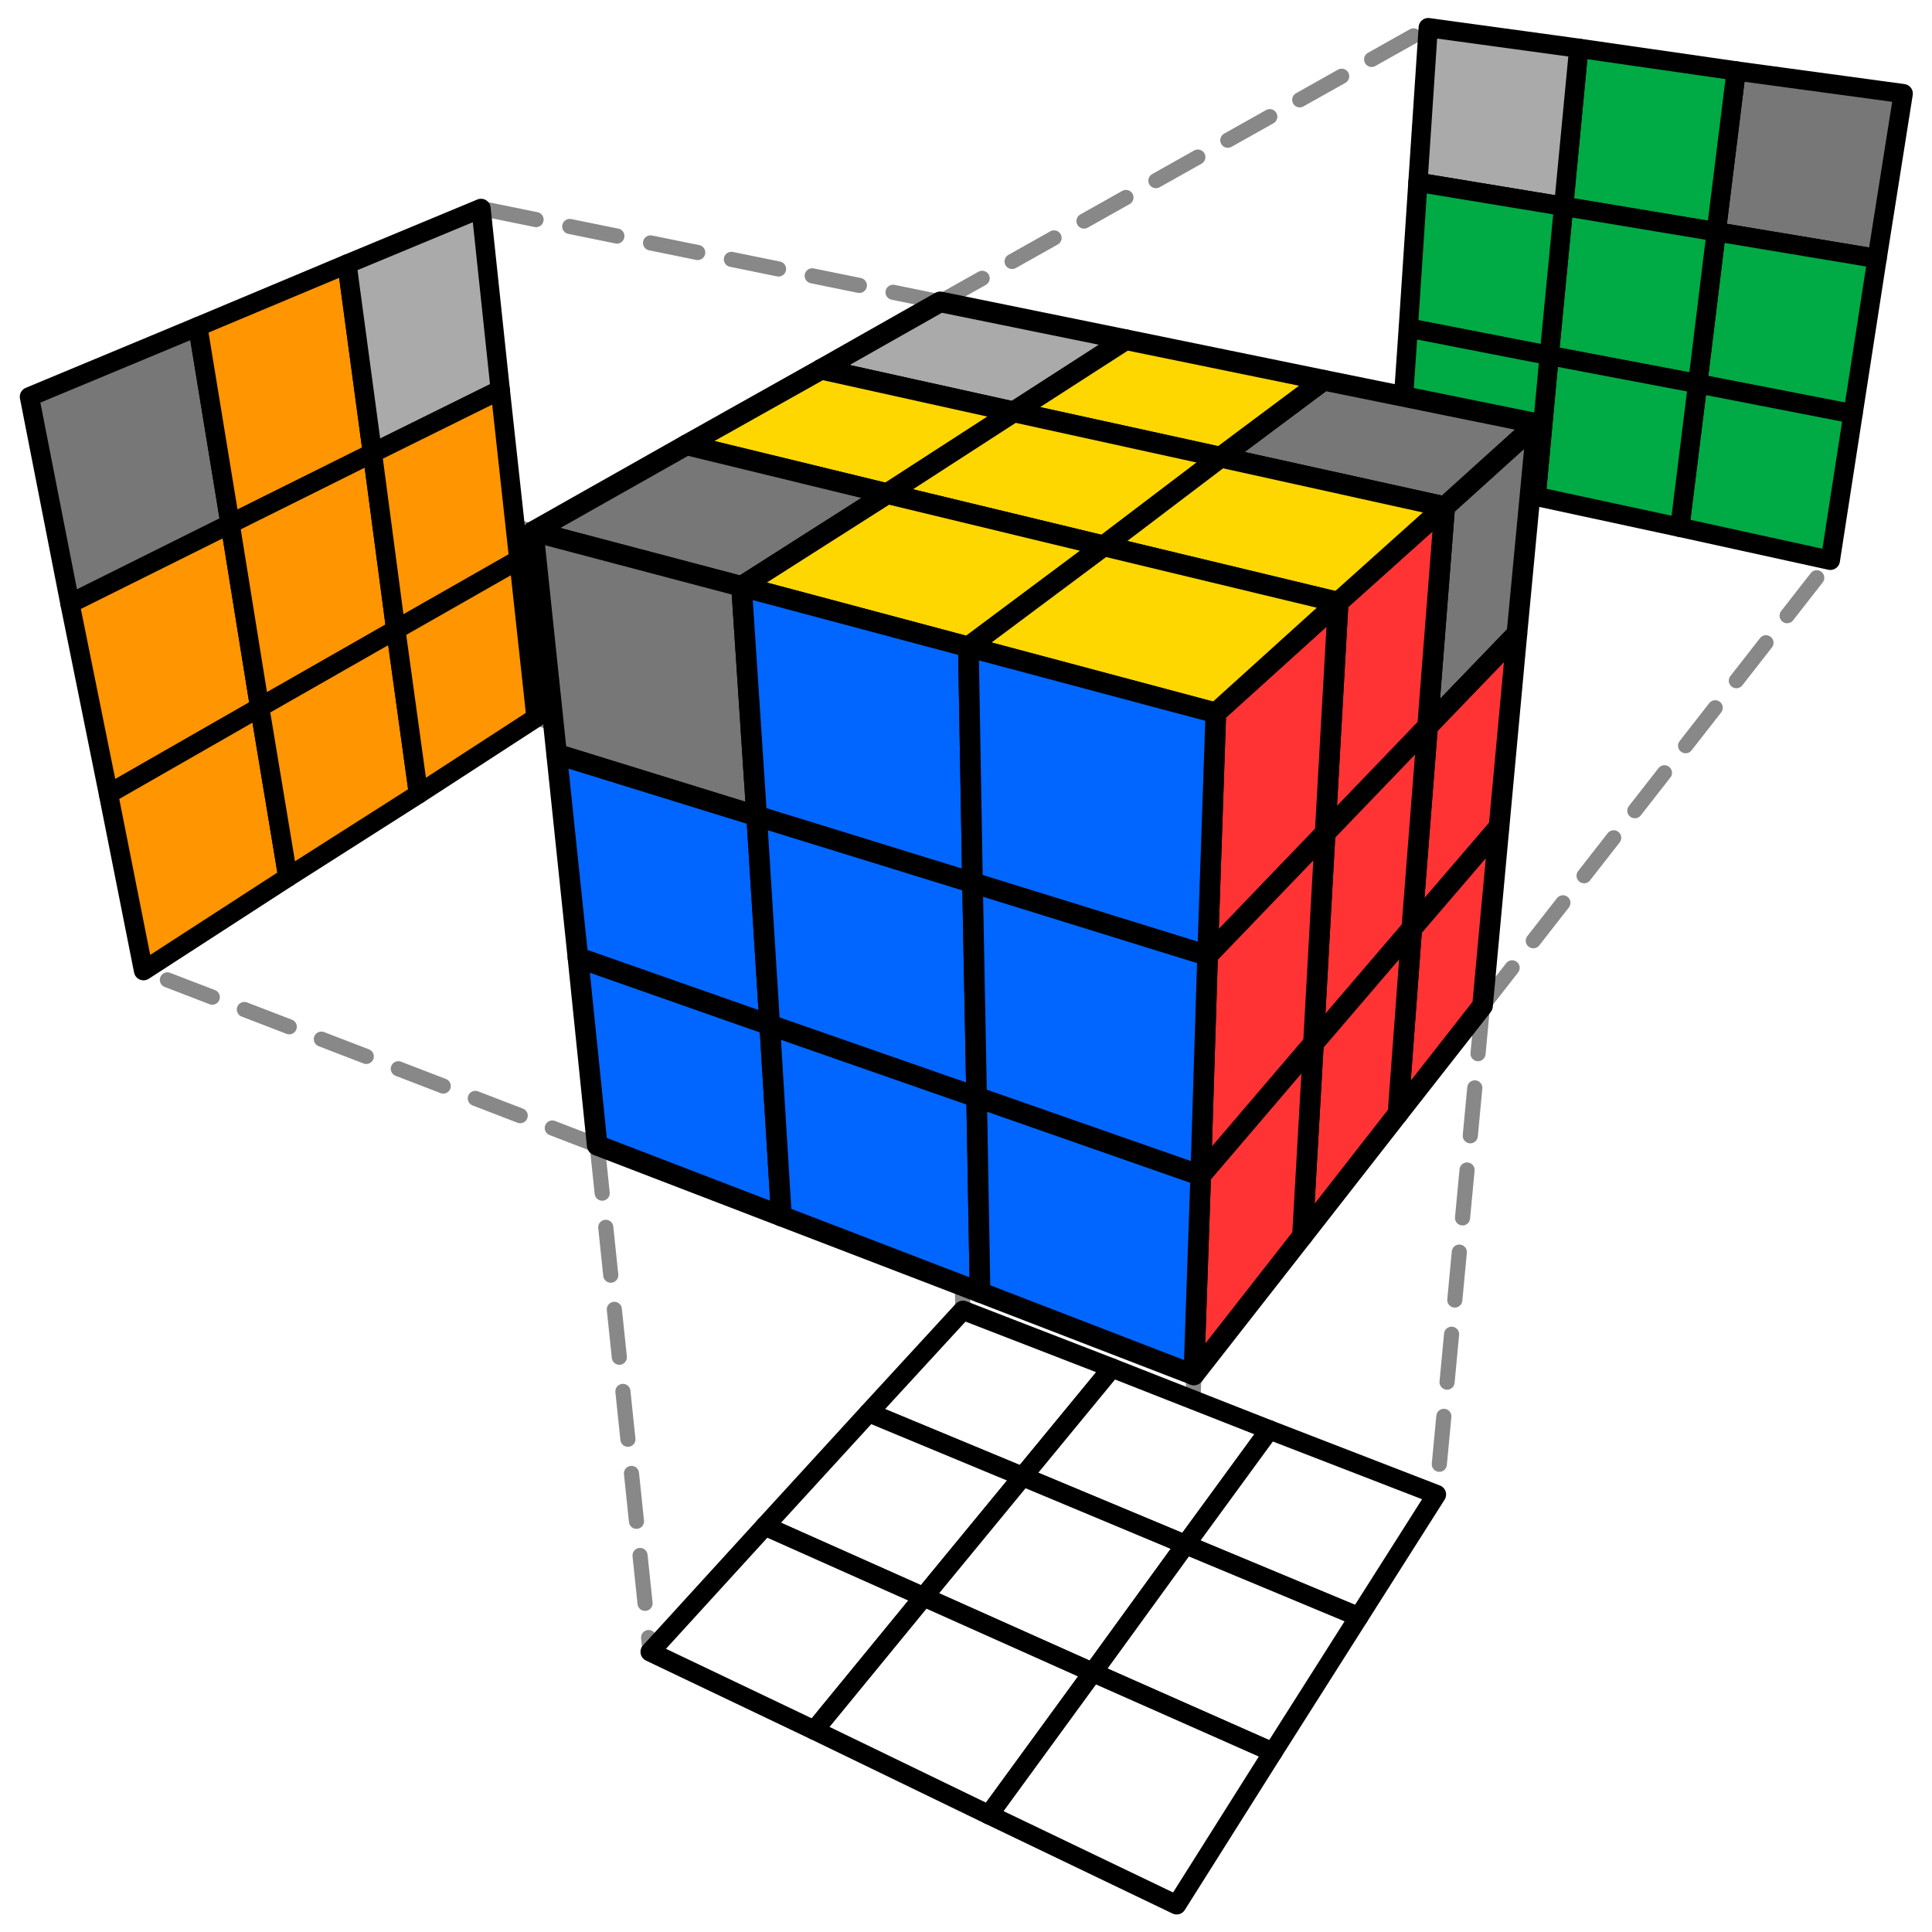
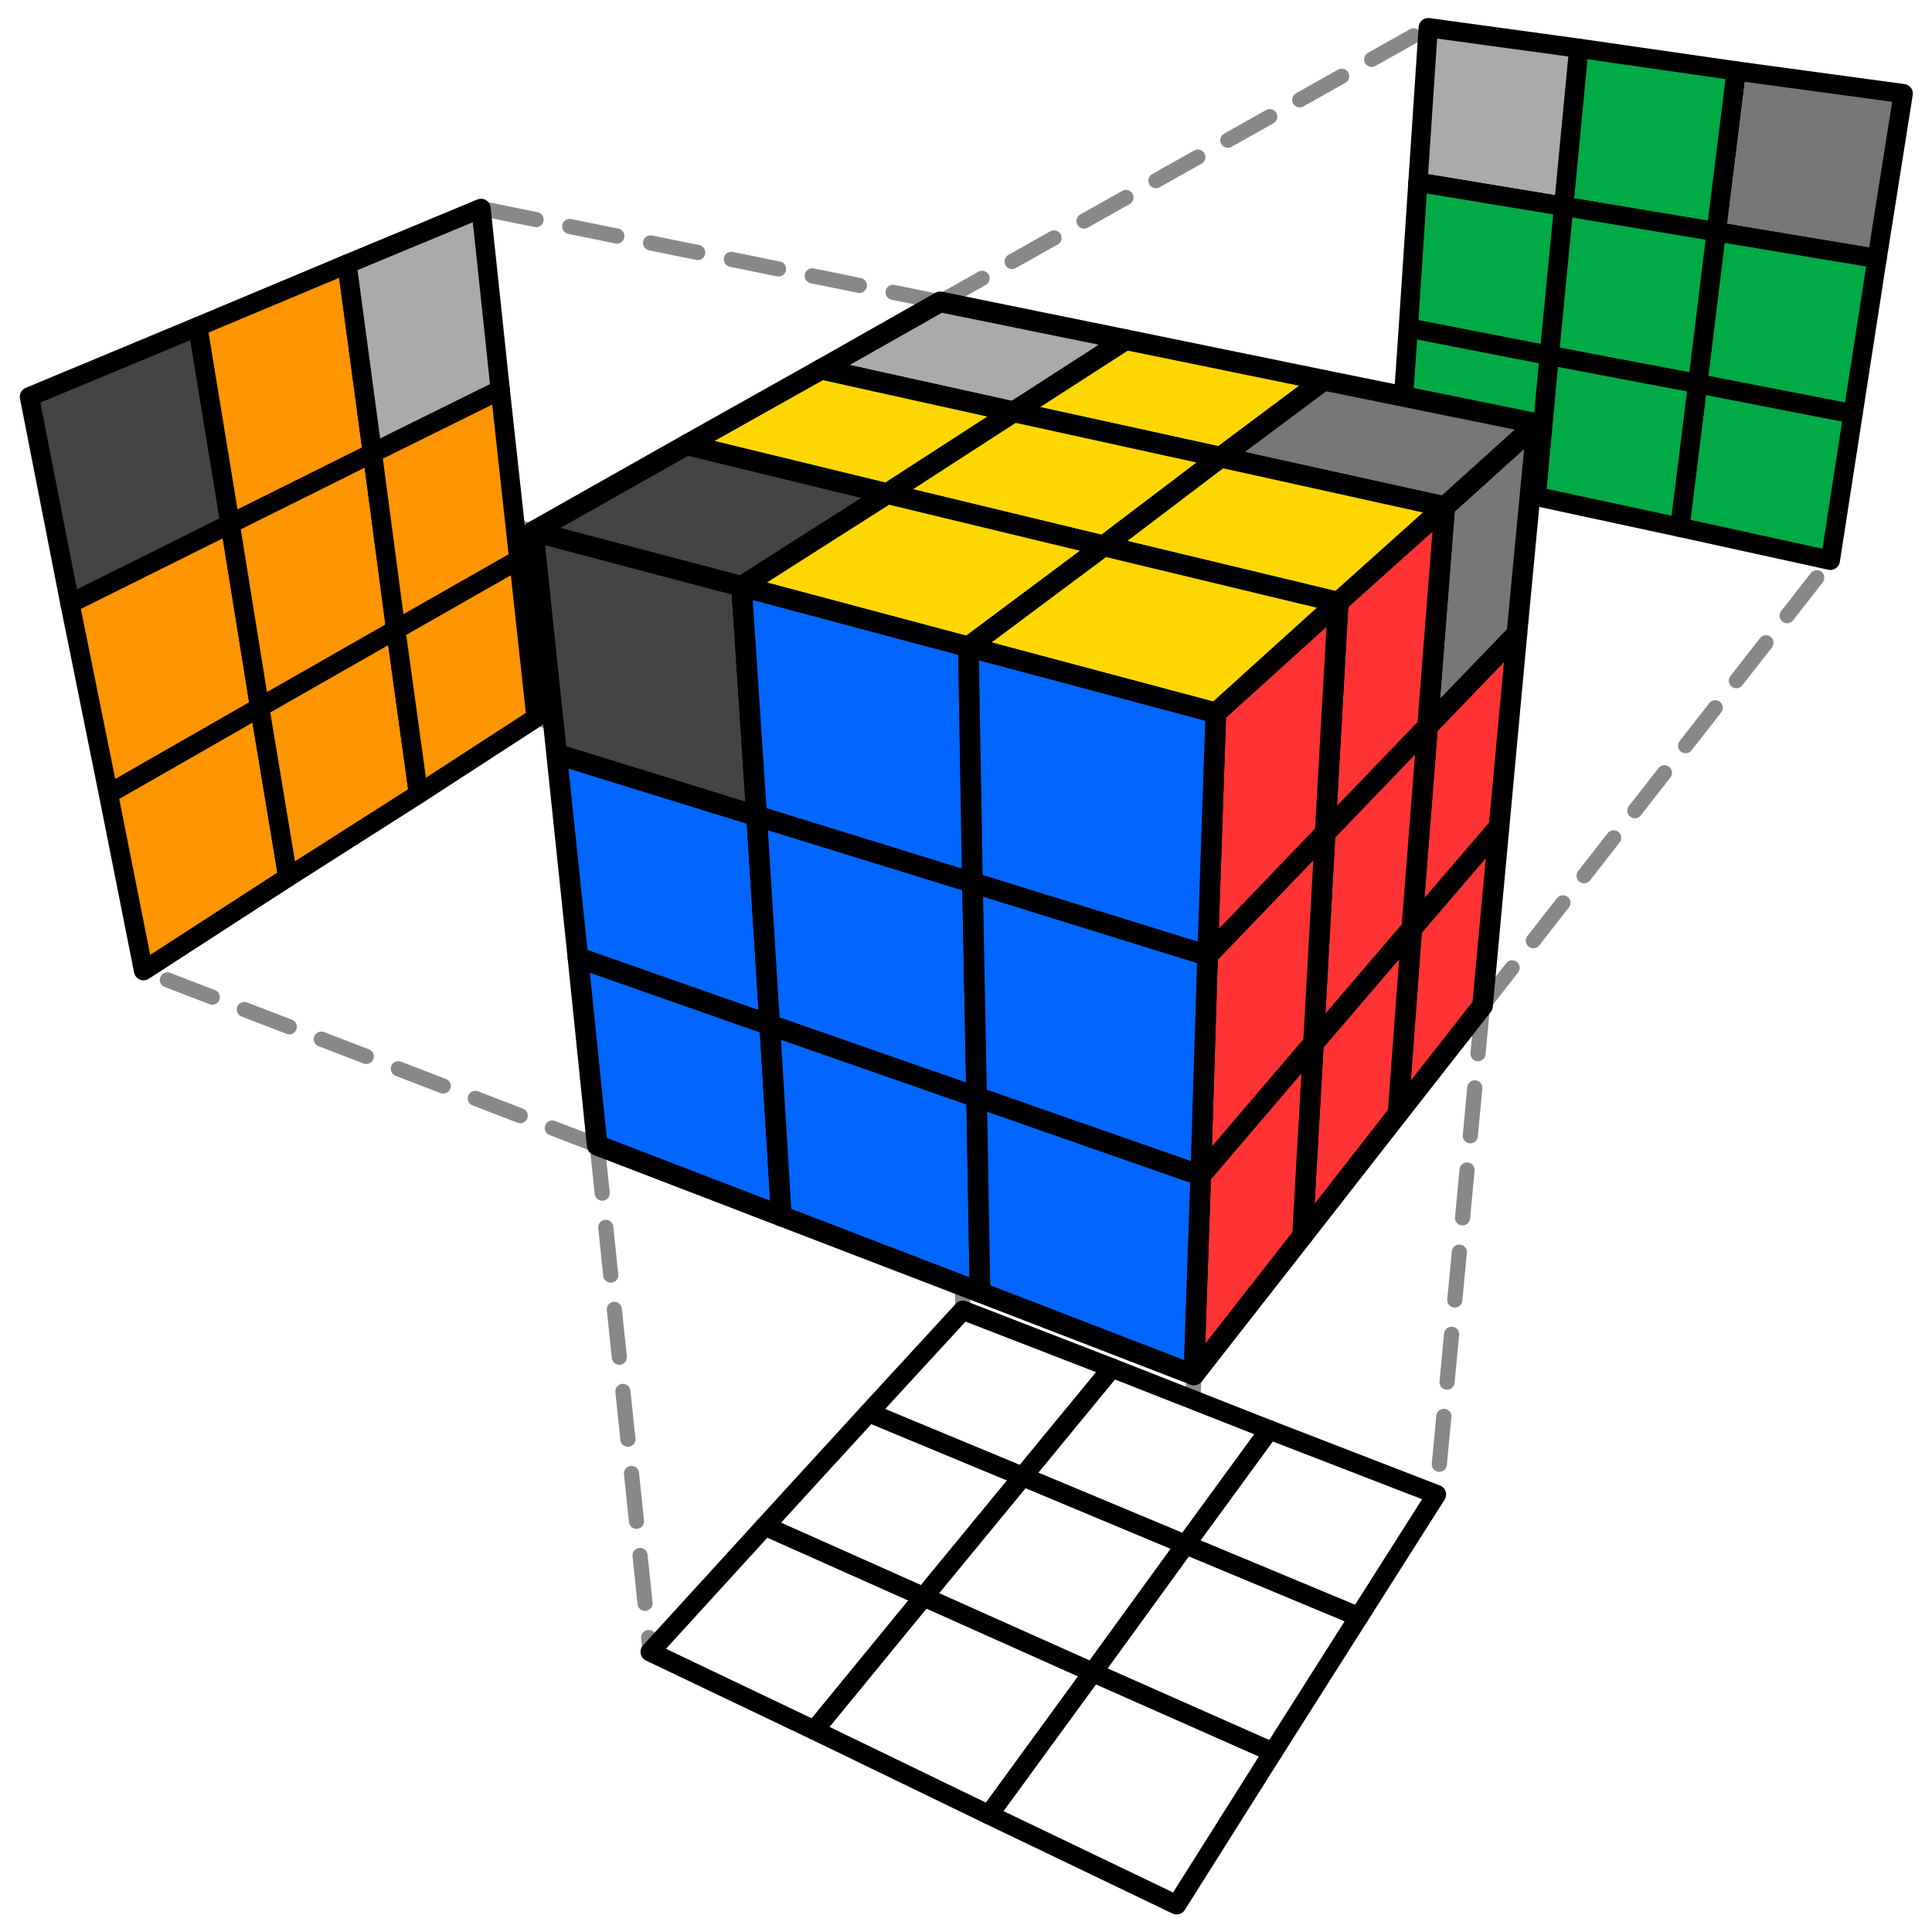
<svg xmlns="http://www.w3.org/2000/svg" width="240" height="240" viewBox="0 0 240 240">
  <rect fill="#FFFFFF" width="240" height="240" />
  <g transform="translate(131.2249,98.46804) scale(85.38859)" style="stroke:#000000;stroke-width:0.028;stroke-linejoin:round;stroke-linecap:round">
    <line x1="-0.761" y1="-0.38" x2="-1.494" y2="-0.576" stroke="#888888" stroke-width="0.022" stroke-dasharray="0.07,0.05" stroke-linecap="round" />
    <line x1="-0.169" y1="-0.714" x2="-0.837" y2="-0.85" stroke="#888888" stroke-width="0.022" stroke-dasharray="0.07,0.05" stroke-linecap="round" />
    <line x1="-0.668" y1="0.513" x2="-1.328" y2="0.259" stroke="#888888" stroke-width="0.022" stroke-dasharray="0.07,0.05" stroke-linecap="round" />
    <line x1="-0.151" y1="0.076" x2="-0.757" y2="-0.109" stroke="#888888" stroke-width="0.022" stroke-dasharray="0.07,0.05" stroke-linecap="round" />
    <line x1="-0.668" y1="0.513" x2="-0.591" y2="1.25" stroke="#888888" stroke-width="0.022" stroke-dasharray="0.07,0.05" stroke-linecap="round" />
    <line x1="0.2" y1="0.847" x2="0.175" y2="1.618" stroke="#888888" stroke-width="0.022" stroke-dasharray="0.07,0.05" stroke-linecap="round" />
    <line x1="-0.151" y1="0.076" x2="-0.136" y2="0.753" stroke="#888888" stroke-width="0.022" stroke-dasharray="0.07,0.05" stroke-linecap="round" />
    <line x1="0.62" y1="0.31" x2="0.553" y2="1.021" stroke="#888888" stroke-width="0.022" stroke-dasharray="0.07,0.05" stroke-linecap="round" />
    <line x1="-0.151" y1="0.076" x2="0.498" y2="-0.474" stroke="#888888" stroke-width="0.022" stroke-dasharray="0.07,0.05" stroke-linecap="round" />
    <line x1="0.62" y1="0.31" x2="1.126" y2="-0.338" stroke="#888888" stroke-width="0.022" stroke-dasharray="0.07,0.05" stroke-linecap="round" />
    <line x1="-0.169" y1="-0.714" x2="0.541" y2="-1.113" stroke="#888888" stroke-width="0.022" stroke-dasharray="0.07,0.05" stroke-linecap="round" />
    <line x1="0.699" y1="-0.537" x2="1.232" y2="-1.017" stroke="#888888" stroke-width="0.022" stroke-dasharray="0.07,0.05" stroke-linecap="round" />
-     <polygon fill="#777777" stroke="#000000" points="-1.494,-0.576 -1.249,-0.678 -1.202,-0.391 -1.435,-0.275" />
+     <polygon fill="#444444" stroke="#000000" points="-1.494,-0.576 -1.249,-0.678 -1.202,-0.391 -1.435,-0.275" />
    <polygon fill="#FF9500" stroke="#000000" points="-1.249,-0.678 -1.032,-0.769 -0.995,-0.494 -1.202,-0.391" />
    <polygon fill="#aaaaaa" stroke="#000000" points="-1.032,-0.769 -0.837,-0.85 -0.809,-0.586 -0.995,-0.494" />
    <polygon fill="#FF9500" stroke="#000000" points="-1.435,-0.275 -1.202,-0.391 -1.159,-0.124 -1.379,0.002" />
    <polygon fill="#FF9500" stroke="#000000" points="-1.202,-0.391 -0.995,-0.494 -0.961,-0.237 -1.159,-0.124" />
    <polygon fill="#FF9500" stroke="#000000" points="-0.995,-0.494 -0.809,-0.586 -0.782,-0.339 -0.961,-0.237" />
    <polygon fill="#FF9500" stroke="#000000" points="-1.379,0.002 -1.159,-0.124 -1.118,0.123 -1.328,0.259" />
    <polygon fill="#FF9500" stroke="#000000" points="-1.159,-0.124 -0.961,-0.237 -0.928,0.002 -1.118,0.123" />
    <polygon fill="#FF9500" stroke="#000000" points="-0.961,-0.237 -0.782,-0.339 -0.757,-0.109 -0.928,0.002" />
    <polygon fill="#FFFFFF" stroke="#000000" points="-0.136,0.753 0.081,0.837 -0.049,0.995 -0.273,0.902" />
    <polygon fill="#FFFFFF" stroke="#000000" points="0.081,0.837 0.31,0.927 0.188,1.094 -0.049,0.995" />
    <polygon fill="#FFFFFF" stroke="#000000" points="0.31,0.927 0.553,1.021 0.44,1.199 0.188,1.094" />
    <polygon fill="#FFFFFF" stroke="#000000" points="-0.273,0.902 -0.049,0.995 -0.193,1.17 -0.424,1.067" />
    <polygon fill="#FFFFFF" stroke="#000000" points="-0.049,0.995 0.188,1.094 0.053,1.28 -0.193,1.17" />
    <polygon fill="#FFFFFF" stroke="#000000" points="0.188,1.094 0.44,1.199 0.315,1.396 0.053,1.28" />
    <polygon fill="#FFFFFF" stroke="#000000" points="-0.424,1.067 -0.193,1.17 -0.352,1.364 -0.591,1.25" />
    <polygon fill="#FFFFFF" stroke="#000000" points="-0.193,1.17 0.053,1.28 -0.098,1.487 -0.352,1.364" />
    <polygon fill="#FFFFFF" stroke="#000000" points="0.053,1.28 0.315,1.396 0.175,1.618 -0.098,1.487" />
    <polygon fill="#777777" stroke="#000000" points="1.232,-1.017 0.989,-1.05 0.96,-0.816 1.194,-0.777" />
    <polygon fill="#00AA44" stroke="#000000" points="0.989,-1.05 0.76,-1.083 0.738,-0.853 0.96,-0.816" />
    <polygon fill="#aaaaaa" stroke="#000000" points="0.76,-1.083 0.541,-1.113 0.526,-0.888 0.738,-0.853" />
    <polygon fill="#00AA44" stroke="#000000" points="1.194,-0.777 0.96,-0.816 0.933,-0.595 1.159,-0.551" />
    <polygon fill="#00AA44" stroke="#000000" points="0.96,-0.816 0.738,-0.853 0.717,-0.636 0.933,-0.595" />
    <polygon fill="#00AA44" stroke="#000000" points="0.738,-0.853 0.526,-0.888 0.512,-0.676 0.717,-0.636" />
    <polygon fill="#00AA44" stroke="#000000" points="1.159,-0.551 0.933,-0.595 0.907,-0.386 1.126,-0.338" />
    <polygon fill="#00AA44" stroke="#000000" points="0.933,-0.595 0.717,-0.636 0.698,-0.431 0.907,-0.386" />
    <polygon fill="#00AA44" stroke="#000000" points="0.717,-0.636 0.512,-0.676 0.498,-0.474 0.698,-0.431" />
    <polygon fill="#777777" stroke="#000000" stroke-width="0.03" points="0.699,-0.537 0.565,-0.416 0.54,-0.096 0.67,-0.231" />
    <polygon fill="#FF3333" stroke="#000000" stroke-width="0.03" points="0.565,-0.416 0.41,-0.277 0.391,0.059 0.54,-0.096" />
    <polygon fill="#FF3333" stroke="#000000" stroke-width="0.03" points="0.41,-0.277 0.232,-0.116 0.22,0.237 0.391,0.059" />
    <polygon fill="#FF3333" stroke="#000000" stroke-width="0.03" points="0.67,-0.231 0.54,-0.096 0.517,0.198 0.644,0.05" />
    <polygon fill="#FF3333" stroke="#000000" stroke-width="0.03" points="0.54,-0.096 0.391,0.059 0.374,0.365 0.517,0.198" />
    <polygon fill="#FF3333" stroke="#000000" stroke-width="0.03" points="0.391,0.059 0.22,0.237 0.21,0.557 0.374,0.365" />
    <polygon fill="#FF3333" stroke="#000000" stroke-width="0.03" points="0.644,0.05 0.517,0.198 0.497,0.467 0.62,0.31" />
    <polygon fill="#FF3333" stroke="#000000" stroke-width="0.03" points="0.517,0.198 0.374,0.365 0.358,0.645 0.497,0.467" />
    <polygon fill="#FF3333" stroke="#000000" stroke-width="0.03" points="0.374,0.365 0.21,0.557 0.2,0.847 0.358,0.645" />
    <polygon fill="#aaaaaa" stroke="#000000" stroke-width="0.03" points="-0.169,-0.714 0.101,-0.659 -0.062,-0.554 -0.342,-0.616" />
    <polygon fill="#FFD700" stroke="#000000" stroke-width="0.03" points="0.101,-0.659 0.389,-0.6 0.239,-0.488 -0.062,-0.554" />
    <polygon fill="#777777" stroke="#000000" stroke-width="0.03" points="0.389,-0.6 0.699,-0.537 0.565,-0.416 0.239,-0.488" />
    <polygon fill="#FFD700" stroke="#000000" stroke-width="0.03" points="-0.342,-0.616 -0.062,-0.554 -0.246,-0.435 -0.538,-0.506" />
    <polygon fill="#FFD700" stroke="#000000" stroke-width="0.03" points="-0.062,-0.554 0.239,-0.488 0.069,-0.359 -0.246,-0.435" />
    <polygon fill="#FFD700" stroke="#000000" stroke-width="0.03" points="0.239,-0.488 0.565,-0.416 0.41,-0.277 0.069,-0.359" />
-     <polygon fill="#777777" stroke="#000000" stroke-width="0.03" points="-0.538,-0.506 -0.246,-0.435 -0.458,-0.3 -0.761,-0.38" />
+     <polygon fill="#444444" stroke="#000000" stroke-width="0.03" points="-0.538,-0.506 -0.246,-0.435 -0.458,-0.3 -0.761,-0.38" />
    <polygon fill="#FFD700" stroke="#000000" stroke-width="0.03" points="-0.246,-0.435 0.069,-0.359 -0.128,-0.212 -0.458,-0.3" />
    <polygon fill="#FFD700" stroke="#000000" stroke-width="0.03" points="0.069,-0.359 0.41,-0.277 0.232,-0.116 -0.128,-0.212" />
-     <polygon fill="#777777" stroke="#000000" stroke-width="0.03" points="-0.761,-0.38 -0.458,-0.3 -0.436,0.034 -0.727,-0.056" />
+     <polygon fill="#444444" stroke="#000000" stroke-width="0.03" points="-0.761,-0.38 -0.458,-0.3 -0.436,0.034 -0.727,-0.056" />
    <polygon fill="#0066FF" stroke="#000000" stroke-width="0.03" points="-0.458,-0.3 -0.128,-0.212 -0.122,0.131 -0.436,0.034" />
    <polygon fill="#0066FF" stroke="#000000" stroke-width="0.03" points="-0.128,-0.212 0.232,-0.116 0.22,0.237 -0.122,0.131" />
    <polygon fill="#0066FF" stroke="#000000" stroke-width="0.03" points="-0.727,-0.056 -0.436,0.034 -0.417,0.338 -0.696,0.24" />
    <polygon fill="#0066FF" stroke="#000000" stroke-width="0.03" points="-0.436,0.034 -0.122,0.131 -0.116,0.443 -0.417,0.338" />
    <polygon fill="#0066FF" stroke="#000000" stroke-width="0.03" points="-0.122,0.131 0.22,0.237 0.21,0.557 -0.116,0.443" />
    <polygon fill="#0066FF" stroke="#000000" stroke-width="0.03" points="-0.696,0.24 -0.417,0.338 -0.4,0.616 -0.668,0.513" />
    <polygon fill="#0066FF" stroke="#000000" stroke-width="0.03" points="-0.417,0.338 -0.116,0.443 -0.111,0.727 -0.4,0.616" />
    <polygon fill="#0066FF" stroke="#000000" stroke-width="0.03" points="-0.116,0.443 0.21,0.557 0.2,0.847 -0.111,0.727" />
  </g>
</svg>
